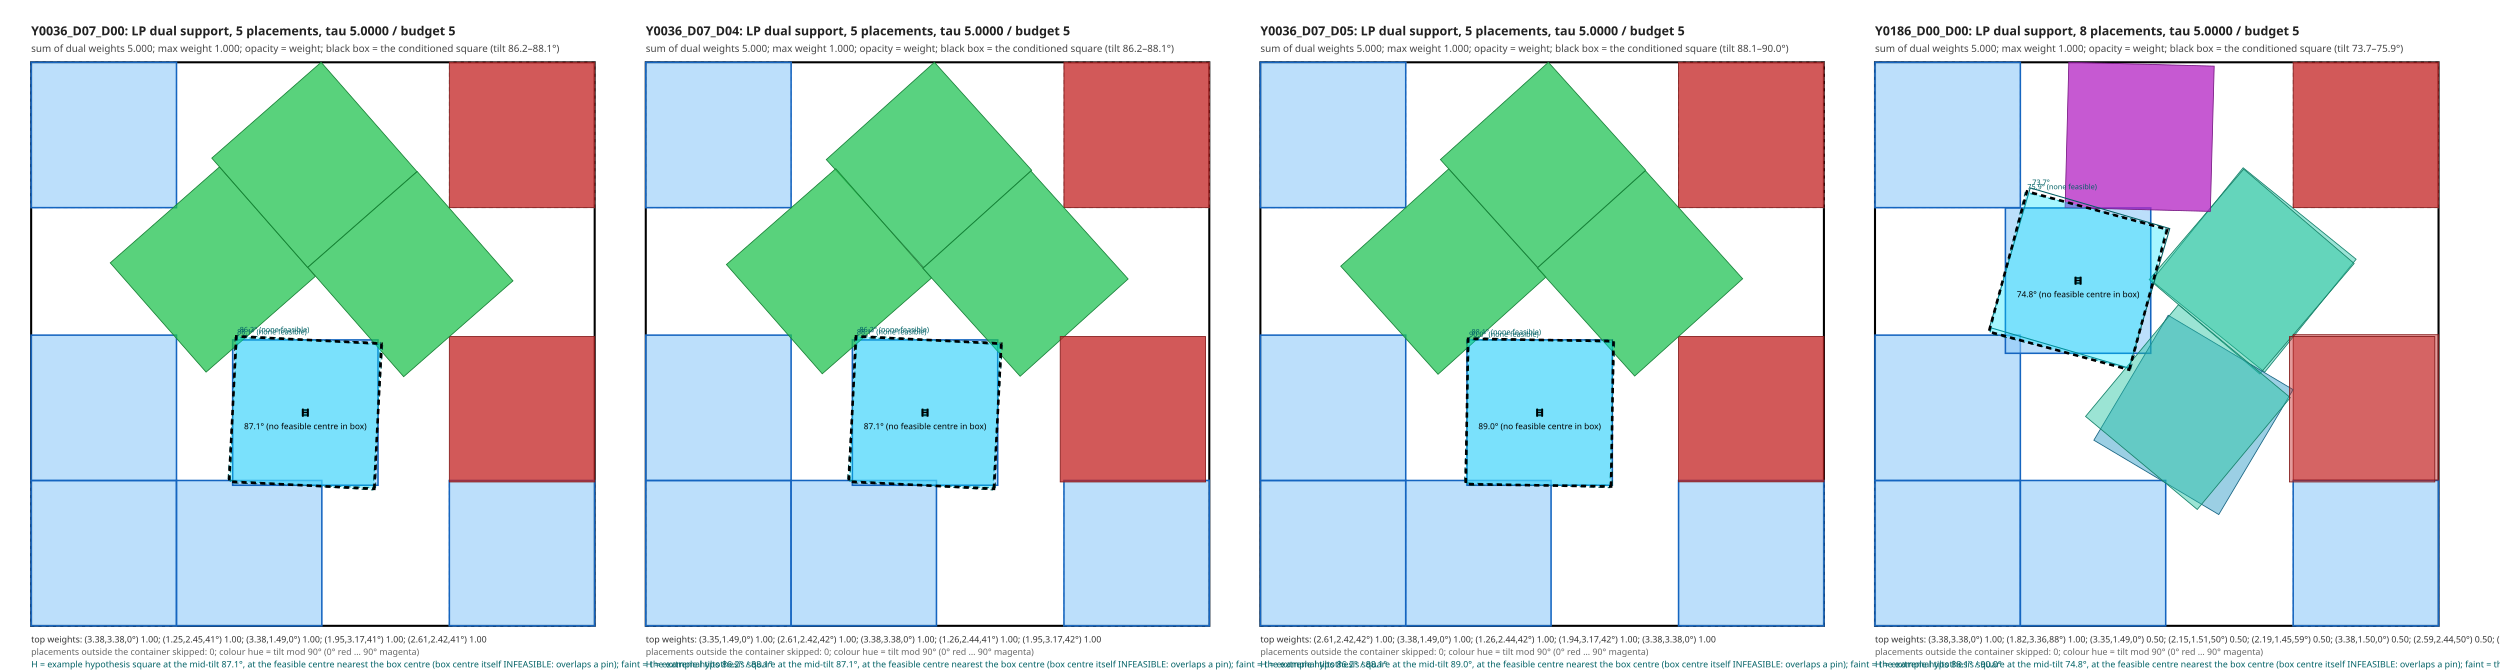
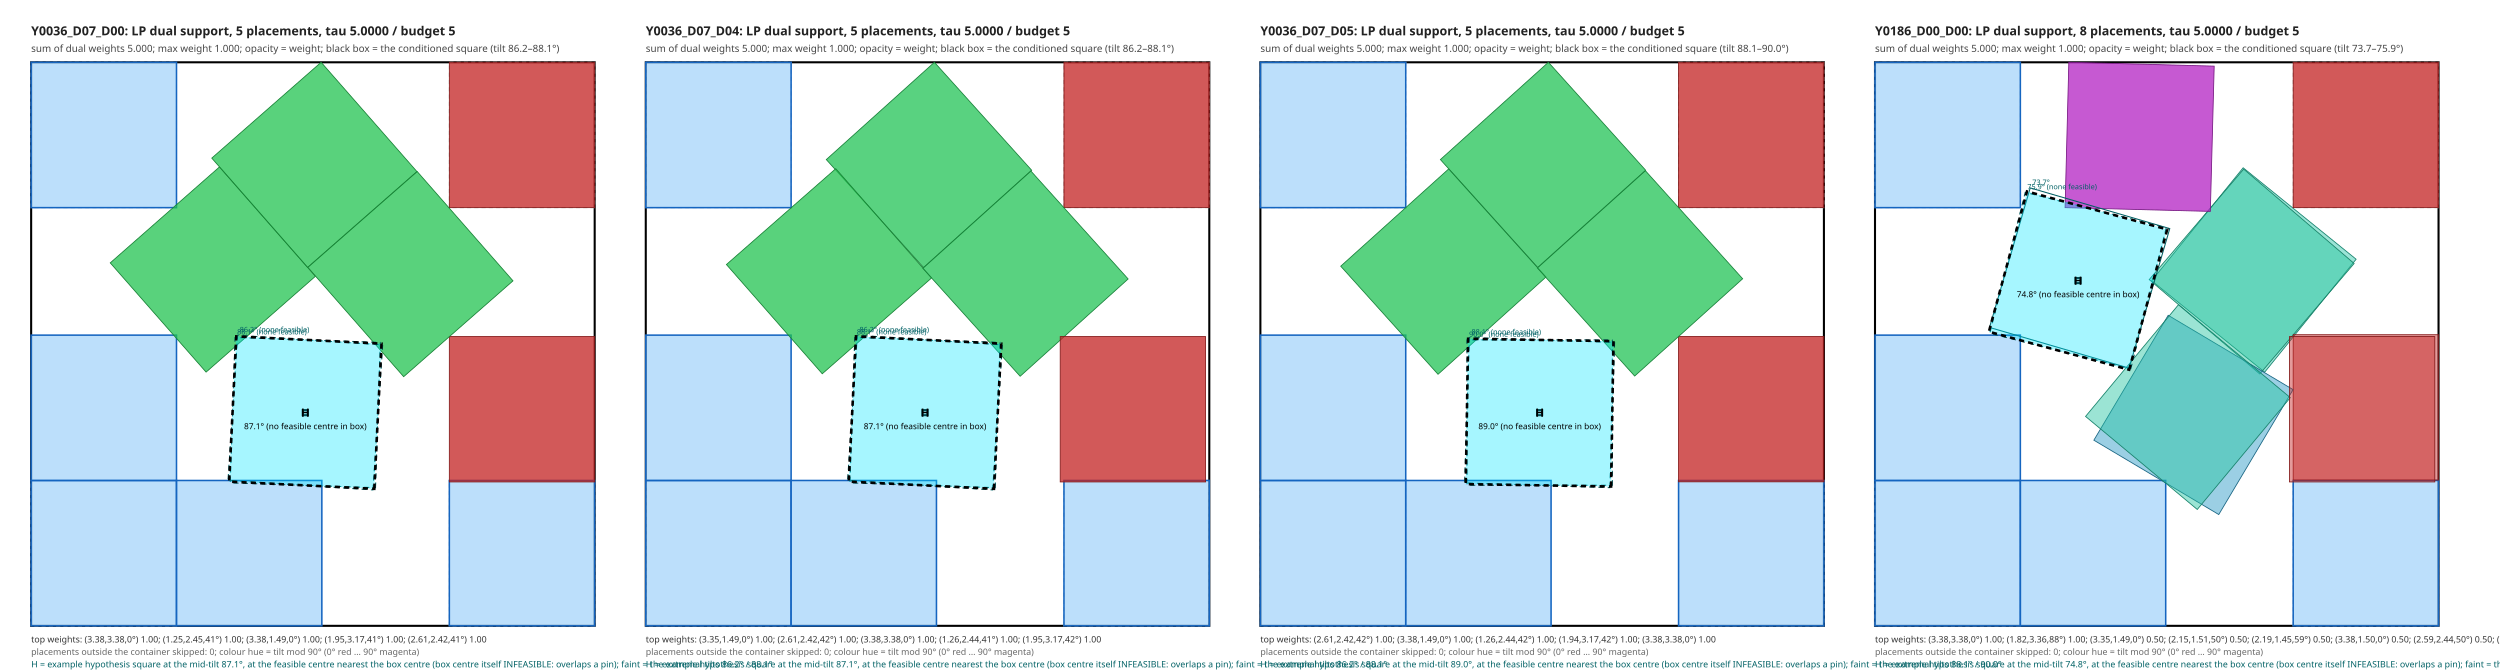
<svg xmlns="http://www.w3.org/2000/svg" width="2408" height="646" font-family="Segoe UI, sans-serif" style="background:#fff">
  <text x="30.0" y="34.0" font-size="12" fill="#222" text-anchor="start" font-weight="bold">Y0036_D07_D00: LP dual support, 5 placements, tau 5.0000 / budget 5</text>
  <text x="30.0" y="50.0" font-size="9.5" fill="#444" text-anchor="start">sum of dual weights 5.000; max weight 1.000; opacity = weight; black box = the conditioned square (tilt 86.2–88.1°)</text>
  <rect x="30" y="60.0" width="542.8" height="542.8" fill="none" stroke="#000" stroke-width="2" />
  <rect x="30.0" y="462.8" width="140" height="140" fill="none" stroke="#bbb" stroke-width="1" stroke-dasharray="4,3" />
  <rect x="432.8" y="462.8" width="140" height="140" fill="none" stroke="#bbb" stroke-width="1" stroke-dasharray="4,3" />
  <rect x="30.0" y="60.0" width="140" height="140" fill="none" stroke="#bbb" stroke-width="1" stroke-dasharray="4,3" />
  <rect x="432.8" y="60.0" width="140" height="140" fill="none" stroke="#bbb" stroke-width="1" stroke-dasharray="4,3" />
  <polygon points="30.0,602.8 170.0,602.8 170.0,462.8 30.0,462.8" fill="#90caf9" fill-opacity="0.6" stroke="#1565c0" stroke-width="1.5" />
  <polygon points="30.0,462.8 170.0,462.8 170.0,322.8 30.0,322.8" fill="#90caf9" fill-opacity="0.6" stroke="#1565c0" stroke-width="1.5" />
  <polygon points="30.0,200.0 170.0,200.0 170.0,60.0 30.0,60.0" fill="#90caf9" fill-opacity="0.6" stroke="#1565c0" stroke-width="1.5" />
  <polygon points="170.0,602.8 310.0,602.8 310.0,462.8 170.0,462.8" fill="#90caf9" fill-opacity="0.6" stroke="#1565c0" stroke-width="1.5" />
  <polygon points="432.8,602.8 572.8,602.8 572.8,462.8 432.8,462.8" fill="#90caf9" fill-opacity="0.6" stroke="#1565c0" stroke-width="1.5" />
-   <polygon points="224.1,467.4 364.1,467.4 364.1,327.4 224.1,327.4" fill="#90caf9" fill-opacity="0.6" stroke="#1565c0" stroke-width="1.5" />
  <polygon points="432.8,200.0 572.8,200.0 572.8,60.0 432.8,60.0" fill="hsl(0,70%,45%)" fill-opacity="0.75" stroke="hsl(0,70%,30%)" stroke-width="0.8" />
  <polygon points="198.5,358.4 303.8,266.1 211.4,160.8 106.2,253.2" fill="hsl(137,70%,45%)" fill-opacity="0.75" stroke="hsl(137,70%,30%)" stroke-width="0.8" />
  <polygon points="432.8,464.2 572.8,464.2 572.8,324.2 432.8,324.2" fill="hsl(0,70%,45%)" fill-opacity="0.75" stroke="hsl(0,70%,30%)" stroke-width="0.8" />
  <polygon points="296.3,257.6 401.6,165.3 309.3,60.0 204.0,152.3" fill="hsl(137,70%,45%)" fill-opacity="0.75" stroke="hsl(137,70%,30%)" stroke-width="0.8" />
  <polygon points="388.8,362.8 494.1,270.5 401.8,165.2 296.5,257.5" fill="hsl(137,70%,45%)" fill-opacity="0.75" stroke="hsl(137,70%,30%)" stroke-width="0.8" />
  <rect x="291.6" y="395.0" width="4.9" height="4.9" fill="none" stroke="#000" stroke-width="2" />
  <polygon points="359.2,471.9 368.6,332.2 228.9,322.9 219.6,462.6" fill="#00e5ff" fill-opacity="0.0" stroke="#006064" stroke-width="1.0" stroke-dasharray="5,4" />
  <text x="230.9" y="319.9" font-size="7" fill="#006064" text-anchor="start">86.2° (none feasible)</text>
  <polygon points="361.7,469.7 366.3,329.8 226.4,325.1 221.8,465.1" fill="#00e5ff" fill-opacity="0.0" stroke="#006064" stroke-width="1.0" stroke-dasharray="5,4" />
  <text x="228.4" y="322.1" font-size="7" fill="#006064" text-anchor="start">88.1° (none feasible)</text>
  <polygon points="360.5,470.8 367.5,331.0 227.6,324.0 220.7,463.9" fill="#00e5ff" fill-opacity="0.35" stroke="#000" stroke-width="2.5" stroke-dasharray="5,4" />
  <text x="294.1" y="401.4" font-size="11" fill="#000" text-anchor="middle" font-weight="bold">H</text>
  <text x="294.1" y="413.4" font-size="8" fill="#000" text-anchor="middle">87.1° (no feasible centre in box)</text>
  <text x="30.0" y="642.8" font-size="8.5" fill="#006064" text-anchor="start">H = example hypothesis square at the mid-tilt 87.1°, at the feasible centre nearest the box centre (box centre itself INFEASIBLE: overlaps a pin); faint = the extremal tilts 86.2° / 88.1°</text>
  <text x="30.0" y="618.8" font-size="8.5" fill="#333" text-anchor="start">top weights: (3.38,3.38,0°) 1.00; (1.25,2.45,41°) 1.00; (3.38,1.49,0°) 1.00; (1.95,3.17,41°) 1.00; (2.61,2.42,41°) 1.00</text>
  <text x="30.0" y="630.8" font-size="8.5" fill="#666" text-anchor="start">placements outside the container skipped: 0; colour hue = tilt mod 90° (0° red … 90° magenta)</text>
  <text x="622.0" y="34.0" font-size="12" fill="#222" text-anchor="start" font-weight="bold">Y0036_D07_D04: LP dual support, 5 placements, tau 5.0000 / budget 5</text>
  <text x="622.0" y="50.0" font-size="9.5" fill="#444" text-anchor="start">sum of dual weights 5.000; max weight 1.000; opacity = weight; black box = the conditioned square (tilt 86.2–88.1°)</text>
  <rect x="622" y="60.0" width="542.8" height="542.8" fill="none" stroke="#000" stroke-width="2" />
  <rect x="622.0" y="462.8" width="140" height="140" fill="none" stroke="#bbb" stroke-width="1" stroke-dasharray="4,3" />
  <rect x="1024.8" y="462.8" width="140" height="140" fill="none" stroke="#bbb" stroke-width="1" stroke-dasharray="4,3" />
  <rect x="622.0" y="60.0" width="140" height="140" fill="none" stroke="#bbb" stroke-width="1" stroke-dasharray="4,3" />
  <rect x="1024.8" y="60.0" width="140" height="140" fill="none" stroke="#bbb" stroke-width="1" stroke-dasharray="4,3" />
  <polygon points="622.0,602.8 762.0,602.8 762.0,462.8 622.0,462.8" fill="#90caf9" fill-opacity="0.6" stroke="#1565c0" stroke-width="1.5" />
  <polygon points="622.0,462.8 762.0,462.8 762.0,322.8 622.0,322.8" fill="#90caf9" fill-opacity="0.6" stroke="#1565c0" stroke-width="1.5" />
  <polygon points="622.0,200.0 762.0,200.0 762.0,60.0 622.0,60.0" fill="#90caf9" fill-opacity="0.6" stroke="#1565c0" stroke-width="1.5" />
  <polygon points="762.0,602.8 902.0,602.8 902.0,462.8 762.0,462.8" fill="#90caf9" fill-opacity="0.6" stroke="#1565c0" stroke-width="1.5" />
  <polygon points="1024.8,602.8 1164.8,602.8 1164.8,462.8 1024.8,462.8" fill="#90caf9" fill-opacity="0.6" stroke="#1565c0" stroke-width="1.5" />
-   <polygon points="821.0,467.4 961.0,467.4 961.0,327.4 821.0,327.4" fill="#90caf9" fill-opacity="0.6" stroke="#1565c0" stroke-width="1.5" />
  <polygon points="889.6,257.7 993.7,164.0 900.0,60.0 795.9,153.7" fill="hsl(139,70%,45%)" fill-opacity="0.75" stroke="hsl(139,70%,30%)" stroke-width="0.8" />
  <polygon points="792.0,360.0 897.3,267.7 805.0,162.5 699.7,254.8" fill="hsl(137,70%,45%)" fill-opacity="0.75" stroke="hsl(137,70%,30%)" stroke-width="0.8" />
  <polygon points="1024.8,200.0 1164.8,200.0 1164.8,60.0 1024.8,60.0" fill="hsl(0,70%,45%)" fill-opacity="0.75" stroke="hsl(0,70%,30%)" stroke-width="0.8" />
  <polygon points="982.6,362.4 1086.6,268.7 992.9,164.7 888.9,258.4" fill="hsl(139,70%,45%)" fill-opacity="0.75" stroke="hsl(139,70%,30%)" stroke-width="0.8" />
  <polygon points="1021.2,464.2 1161.2,464.2 1161.2,324.2 1021.2,324.2" fill="hsl(0,70%,45%)" fill-opacity="0.75" stroke="hsl(0,70%,30%)" stroke-width="0.8" />
  <rect x="888.5" y="395.0" width="4.9" height="4.9" fill="none" stroke="#000" stroke-width="2" />
  <polygon points="956.1,471.9 965.5,332.2 825.8,322.9 816.4,462.6" fill="#00e5ff" fill-opacity="0.0" stroke="#006064" stroke-width="1.0" stroke-dasharray="5,4" />
  <text x="827.8" y="319.9" font-size="7" fill="#006064" text-anchor="start">86.2° (none feasible)</text>
  <polygon points="958.6,469.7 963.2,329.8 823.3,325.1 818.7,465.1" fill="#00e5ff" fill-opacity="0.0" stroke="#006064" stroke-width="1.0" stroke-dasharray="5,4" />
  <text x="825.3" y="322.1" font-size="7" fill="#006064" text-anchor="start">88.1° (none feasible)</text>
  <polygon points="957.4,470.8 964.4,331.0 824.5,324.0 817.5,463.9" fill="#00e5ff" fill-opacity="0.35" stroke="#000" stroke-width="2.5" stroke-dasharray="5,4" />
  <text x="891.0" y="401.4" font-size="11" fill="#000" text-anchor="middle" font-weight="bold">H</text>
  <text x="891.0" y="413.4" font-size="8" fill="#000" text-anchor="middle">87.1° (no feasible centre in box)</text>
  <text x="622.0" y="642.8" font-size="8.5" fill="#006064" text-anchor="start">H = example hypothesis square at the mid-tilt 87.1°, at the feasible centre nearest the box centre (box centre itself INFEASIBLE: overlaps a pin); faint = the extremal tilts 86.2° / 88.1°</text>
  <text x="622.0" y="618.8" font-size="8.5" fill="#333" text-anchor="start">top weights: (3.35,1.49,0°) 1.00; (2.61,2.42,42°) 1.00; (3.38,3.38,0°) 1.00; (1.26,2.44,41°) 1.00; (1.95,3.17,42°) 1.00</text>
  <text x="622.0" y="630.8" font-size="8.5" fill="#666" text-anchor="start">placements outside the container skipped: 0; colour hue = tilt mod 90° (0° red … 90° magenta)</text>
  <text x="1214.0" y="34.0" font-size="12" fill="#222" text-anchor="start" font-weight="bold">Y0036_D07_D05: LP dual support, 5 placements, tau 5.0000 / budget 5</text>
  <text x="1214.0" y="50.0" font-size="9.5" fill="#444" text-anchor="start">sum of dual weights 5.000; max weight 1.000; opacity = weight; black box = the conditioned square (tilt 88.1–90.0°)</text>
  <rect x="1214" y="60.0" width="542.8" height="542.8" fill="none" stroke="#000" stroke-width="2" />
  <rect x="1214.0" y="462.8" width="140" height="140" fill="none" stroke="#bbb" stroke-width="1" stroke-dasharray="4,3" />
  <rect x="1616.8" y="462.8" width="140" height="140" fill="none" stroke="#bbb" stroke-width="1" stroke-dasharray="4,3" />
  <rect x="1214.0" y="60.0" width="140" height="140" fill="none" stroke="#bbb" stroke-width="1" stroke-dasharray="4,3" />
  <rect x="1616.8" y="60.0" width="140" height="140" fill="none" stroke="#bbb" stroke-width="1" stroke-dasharray="4,3" />
  <polygon points="1214.0,602.8 1354.0,602.8 1354.0,462.8 1214.0,462.8" fill="#90caf9" fill-opacity="0.6" stroke="#1565c0" stroke-width="1.5" />
  <polygon points="1214.0,462.8 1354.0,462.8 1354.0,322.8 1214.0,322.8" fill="#90caf9" fill-opacity="0.6" stroke="#1565c0" stroke-width="1.5" />
  <polygon points="1214.0,200.0 1354.0,200.0 1354.0,60.0 1214.0,60.0" fill="#90caf9" fill-opacity="0.6" stroke="#1565c0" stroke-width="1.5" />
  <polygon points="1354.0,602.8 1494.0,602.8 1494.0,462.8 1354.0,462.8" fill="#90caf9" fill-opacity="0.6" stroke="#1565c0" stroke-width="1.5" />
  <polygon points="1616.8,602.8 1756.8,602.8 1756.8,462.8 1616.8,462.8" fill="#90caf9" fill-opacity="0.6" stroke="#1565c0" stroke-width="1.5" />
-   <polygon points="1413.0,467.4 1553.0,467.4 1553.0,327.4 1413.0,327.4" fill="#90caf9" fill-opacity="0.6" stroke="#1565c0" stroke-width="1.5" />
  <polygon points="1616.8,200.0 1756.8,200.0 1756.8,60.0 1616.8,60.0" fill="hsl(0,70%,45%)" fill-opacity="0.75" stroke="hsl(0,70%,30%)" stroke-width="0.8" />
  <polygon points="1481.1,257.7 1585.1,164.0 1491.4,60.0 1387.4,153.7" fill="hsl(139,70%,45%)" fill-opacity="0.75" stroke="hsl(139,70%,30%)" stroke-width="0.8" />
  <polygon points="1385.1,360.5 1489.1,266.8 1395.4,162.7 1291.4,256.4" fill="hsl(139,70%,45%)" fill-opacity="0.75" stroke="hsl(139,70%,30%)" stroke-width="0.8" />
  <polygon points="1616.8,464.1 1756.8,464.1 1756.8,324.1 1616.8,324.1" fill="hsl(0,70%,45%)" fill-opacity="0.75" stroke="hsl(0,70%,30%)" stroke-width="0.8" />
  <polygon points="1574.5,362.2 1678.5,268.5 1584.8,164.4 1480.8,258.1" fill="hsl(139,70%,45%)" fill-opacity="0.75" stroke="hsl(139,70%,30%)" stroke-width="0.8" />
  <rect x="1480.5" y="395.0" width="4.9" height="4.9" fill="none" stroke="#000" stroke-width="2" />
  <polygon points="1550.6,469.7 1555.2,329.8 1415.3,325.1 1410.7,465.1" fill="#00e5ff" fill-opacity="0.0" stroke="#006064" stroke-width="1.0" stroke-dasharray="5,4" />
  <text x="1417.3" y="322.1" font-size="7" fill="#006064" text-anchor="start">88.1° (none feasible)</text>
  <polygon points="1553.0,467.4 1553.0,327.4 1413.0,327.4 1413.0,467.4" fill="#00e5ff" fill-opacity="0.0" stroke="#006064" stroke-width="1.0" stroke-dasharray="5,4" />
  <text x="1415.0" y="324.4" font-size="7" fill="#006064" text-anchor="start">90.0° (none feasible)</text>
  <polygon points="1551.8,468.6 1554.1,328.6 1414.1,326.3 1411.8,466.3" fill="#00e5ff" fill-opacity="0.35" stroke="#000" stroke-width="2.5" stroke-dasharray="5,4" />
  <text x="1483.0" y="401.4" font-size="11" fill="#000" text-anchor="middle" font-weight="bold">H</text>
  <text x="1483.0" y="413.4" font-size="8" fill="#000" text-anchor="middle">89.0° (no feasible centre in box)</text>
  <text x="1214.0" y="642.8" font-size="8.5" fill="#006064" text-anchor="start">H = example hypothesis square at the mid-tilt 89.0°, at the feasible centre nearest the box centre (box centre itself INFEASIBLE: overlaps a pin); faint = the extremal tilts 88.1° / 90.0°</text>
  <text x="1214.0" y="618.8" font-size="8.5" fill="#333" text-anchor="start">top weights: (2.61,2.42,42°) 1.00; (3.38,1.49,0°) 1.00; (1.26,2.44,42°) 1.00; (1.94,3.17,42°) 1.00; (3.38,3.38,0°) 1.00</text>
  <text x="1214.0" y="630.8" font-size="8.5" fill="#666" text-anchor="start">placements outside the container skipped: 0; colour hue = tilt mod 90° (0° red … 90° magenta)</text>
  <text x="1806.0" y="34.0" font-size="12" fill="#222" text-anchor="start" font-weight="bold">Y0186_D00_D00: LP dual support, 8 placements, tau 5.0000 / budget 5</text>
  <text x="1806.0" y="50.0" font-size="9.5" fill="#444" text-anchor="start">sum of dual weights 5.000; max weight 1.000; opacity = weight; black box = the conditioned square (tilt 73.7–75.9°)</text>
  <rect x="1806" y="60.0" width="542.8" height="542.8" fill="none" stroke="#000" stroke-width="2" />
  <rect x="1806.0" y="462.8" width="140" height="140" fill="none" stroke="#bbb" stroke-width="1" stroke-dasharray="4,3" />
  <rect x="2208.8" y="462.8" width="140" height="140" fill="none" stroke="#bbb" stroke-width="1" stroke-dasharray="4,3" />
  <rect x="1806.0" y="60.0" width="140" height="140" fill="none" stroke="#bbb" stroke-width="1" stroke-dasharray="4,3" />
  <rect x="2208.8" y="60.0" width="140" height="140" fill="none" stroke="#bbb" stroke-width="1" stroke-dasharray="4,3" />
  <polygon points="1806.0,602.8 1946.0,602.8 1946.0,462.8 1806.0,462.8" fill="#90caf9" fill-opacity="0.6" stroke="#1565c0" stroke-width="1.5" />
  <polygon points="1806.0,462.8 1946.0,462.8 1946.0,322.8 1806.0,322.8" fill="#90caf9" fill-opacity="0.6" stroke="#1565c0" stroke-width="1.5" />
  <polygon points="1806.0,200.0 1946.0,200.0 1946.0,60.0 1806.0,60.0" fill="#90caf9" fill-opacity="0.6" stroke="#1565c0" stroke-width="1.5" />
  <polygon points="1946.0,602.8 2086.0,602.8 2086.0,462.8 1946.0,462.8" fill="#90caf9" fill-opacity="0.6" stroke="#1565c0" stroke-width="1.5" />
  <polygon points="2208.8,602.8 2348.8,602.8 2348.8,462.8 2208.8,462.8" fill="#90caf9" fill-opacity="0.6" stroke="#1565c0" stroke-width="1.5" />
-   <polygon points="1931.6,340.3 2071.6,340.3 2071.6,200.3 1931.6,200.3" fill="#90caf9" fill-opacity="0.6" stroke="#1565c0" stroke-width="1.5" />
  <polygon points="2181.3,358.5 2269.4,249.7 2160.6,161.6 2072.5,270.4" fill="hsl(169,70%,45%)" fill-opacity="0.45" stroke="hsl(169,70%,30%)" stroke-width="0.8" />
  <polygon points="2176.6,360.2 2267.5,253.8 2161.1,162.9 2070.1,269.3" fill="hsl(165,70%,45%)" fill-opacity="0.45" stroke="hsl(165,70%,30%)" stroke-width="0.8" />
  <polygon points="2208.8,462.4 2348.8,462.4 2348.8,322.4 2208.8,322.4" fill="hsl(0,70%,45%)" fill-opacity="0.45" stroke="hsl(0,70%,30%)" stroke-width="0.8" />
  <polygon points="2137.1,495.6 2208.7,375.3 2088.4,303.7 2016.8,424.0" fill="hsl(197,70%,45%)" fill-opacity="0.45" stroke="hsl(197,70%,30%)" stroke-width="0.8" />
  <polygon points="2116.4,490.7 2206.0,383.0 2098.3,293.5 2008.8,401.1" fill="hsl(167,70%,45%)" fill-opacity="0.45" stroke="hsl(167,70%,30%)" stroke-width="0.8" />
  <polygon points="2205.2,464.2 2345.2,464.2 2345.2,324.2 2205.2,324.2" fill="hsl(0,70%,45%)" fill-opacity="0.45" stroke="hsl(0,70%,30%)" stroke-width="0.8" />
  <polygon points="2129.0,203.6 2132.7,63.7 1992.7,60.0 1989.1,200.0" fill="hsl(294,70%,45%)" fill-opacity="0.75" stroke="hsl(294,70%,30%)" stroke-width="0.8" />
  <polygon points="2208.8,200.0 2348.8,200.0 2348.8,60.0 2208.8,60.0" fill="hsl(0,70%,45%)" fill-opacity="0.75" stroke="hsl(0,70%,30%)" stroke-width="0.8" />
  <rect x="1999.1" y="267.8" width="4.9" height="4.9" fill="none" stroke="#000" stroke-width="2" />
  <polygon points="2050.7,354.6 2089.9,220.2 1955.5,181.0 1916.3,315.4" fill="#00e5ff" fill-opacity="0.0" stroke="#006064" stroke-width="1.0" />
  <text x="1957.5" y="178.0" font-size="7" fill="#006064" text-anchor="start">73.7°</text>
  <polygon points="2052.4,355.2 2086.5,219.4 1950.7,185.3 1916.6,321.1" fill="#00e5ff" fill-opacity="0.0" stroke="#006064" stroke-width="1.0" stroke-dasharray="5,4" />
  <text x="1952.7" y="182.3" font-size="7" fill="#006064" text-anchor="start">75.9° (none feasible)</text>
  <polygon points="2050.8,356.1 2087.5,221.0 1952.4,184.4 1915.7,319.5" fill="#00e5ff" fill-opacity="0.35" stroke="#000" stroke-width="2.5" stroke-dasharray="5,4" />
  <text x="2001.6" y="274.3" font-size="11" fill="#000" text-anchor="middle" font-weight="bold">H</text>
  <text x="2001.6" y="286.3" font-size="8" fill="#000" text-anchor="middle">74.8° (no feasible centre in box)</text>
  <text x="1806.0" y="642.8" font-size="8.5" fill="#006064" text-anchor="start">H = example hypothesis square at the mid-tilt 74.8°, at the feasible centre nearest the box centre (box centre itself INFEASIBLE: overlaps a pin); faint = the extremal tilts 73.7° / 75.9°</text>
  <text x="1806.0" y="618.8" font-size="8.5" fill="#333" text-anchor="start">top weights: (3.38,3.38,0°) 1.00; (1.82,3.36,88°) 1.00; (3.35,1.49,0°) 0.50; (2.15,1.51,50°) 0.50; (2.19,1.45,59°) 0.50; (3.38,1.50,0°) 0.50; (2.59,2.44,50°) 0.50; (2.61,2.45,51°) 0.50</text>
  <text x="1806.0" y="630.8" font-size="8.5" fill="#666" text-anchor="start">placements outside the container skipped: 0; colour hue = tilt mod 90° (0° red … 90° magenta)</text>
</svg>
